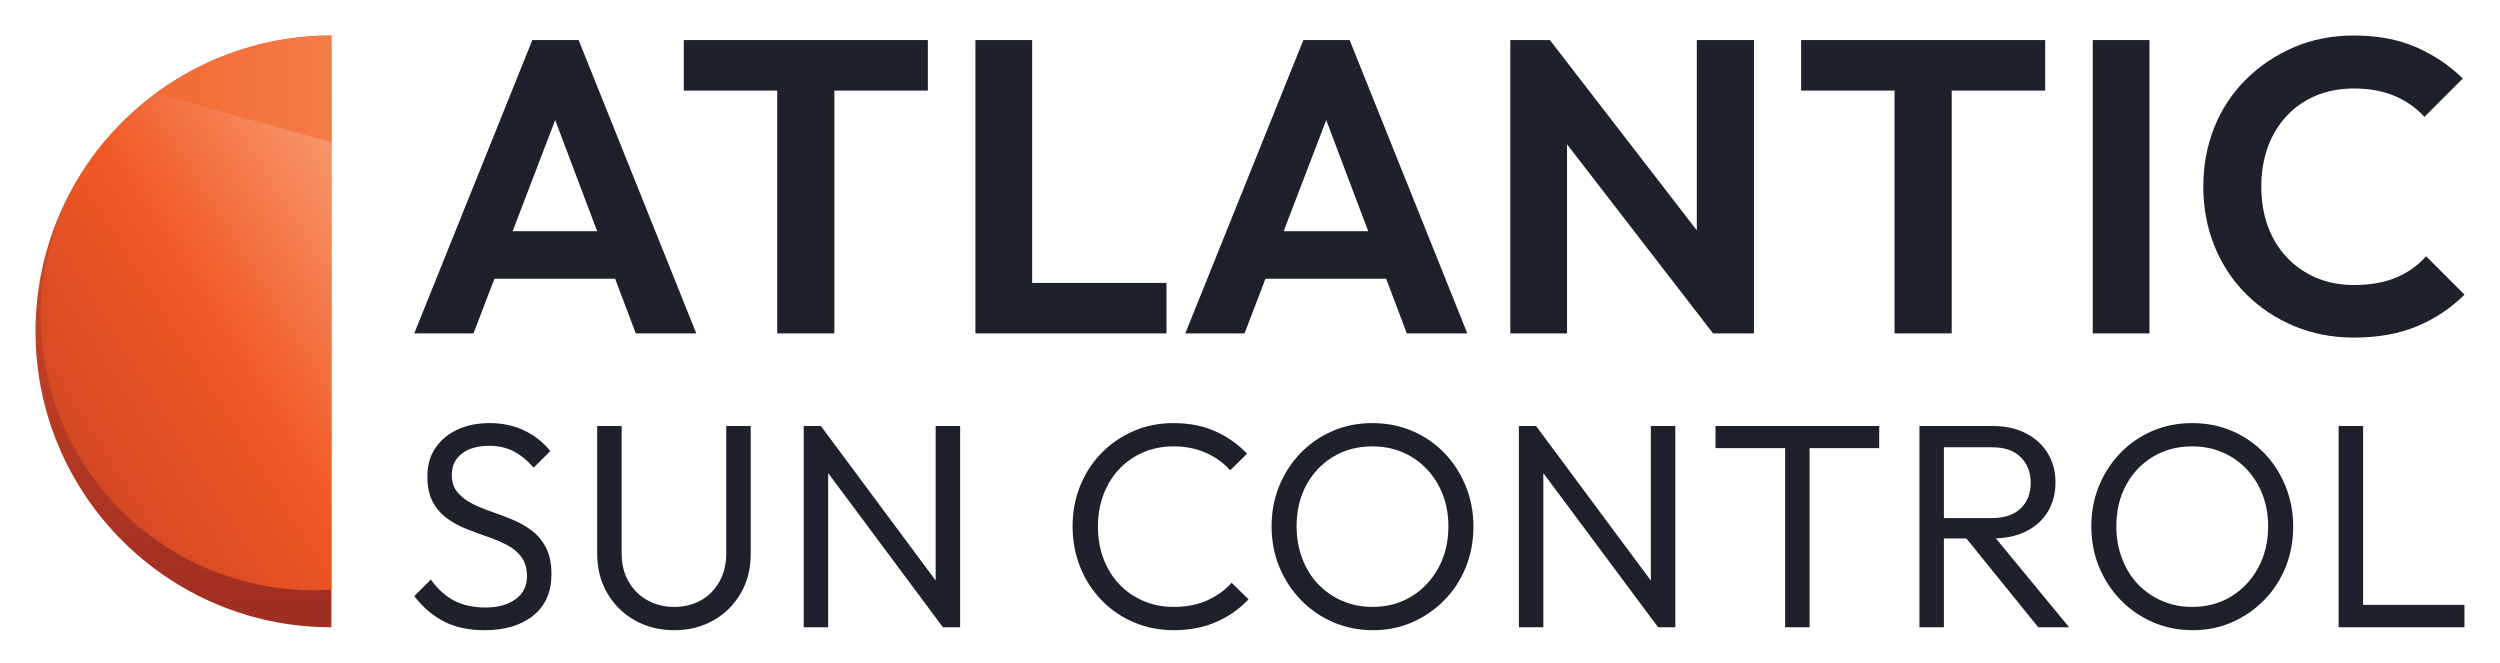
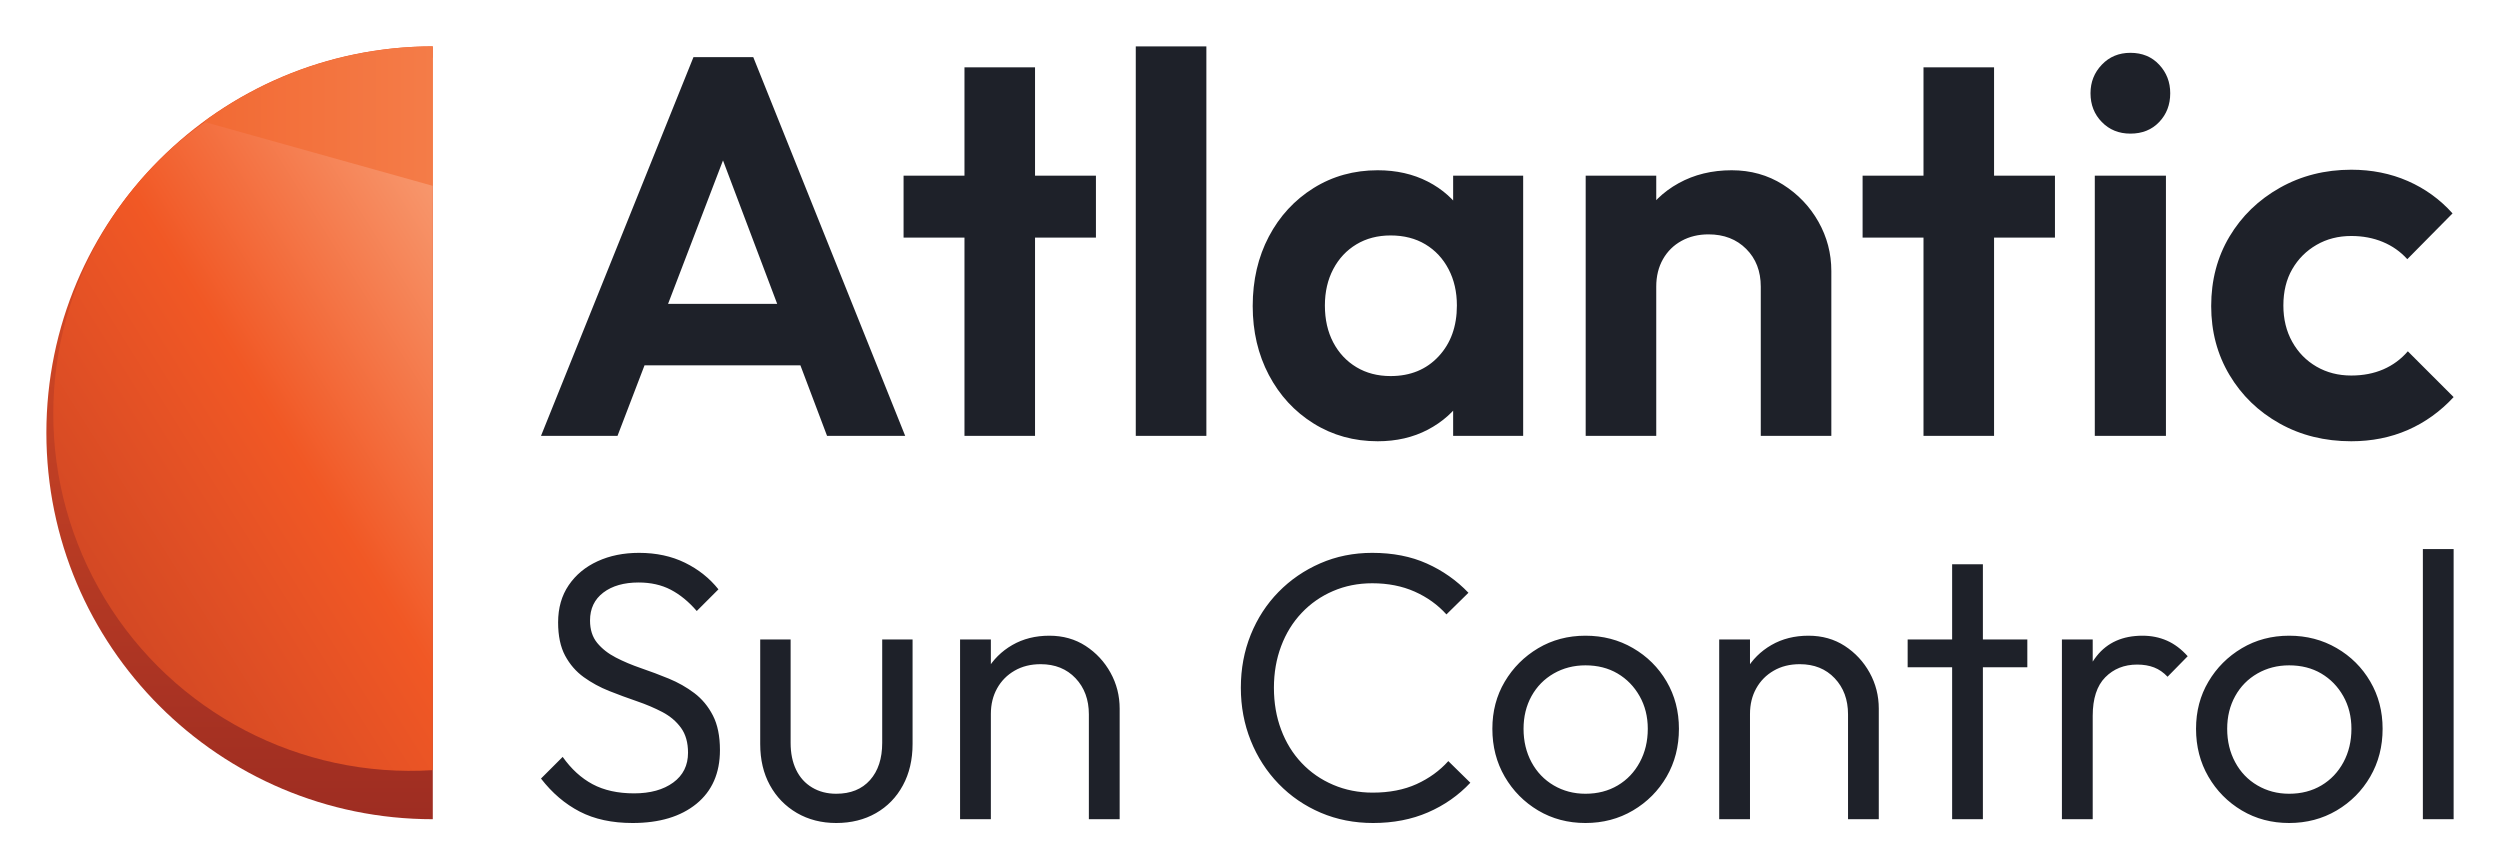
- <svg xmlns="http://www.w3.org/2000/svg" viewBox="-12.0 -12.0 844.90 224.00" width="844.90" height="224.00">
+ <svg xmlns="http://www.w3.org/2000/svg" viewBox="-12.0 -12.0 646.96 224.00" width="646.96" height="224.00">
  <defs>
    <linearGradient id="arim" x1="0" y1="0" x2="0" y2="1">
      <stop offset="0" stop-color="#F05523" />
      <stop offset=".5" stop-color="#C24024" />
      <stop offset="1" stop-color="#9E2D22" />
    </linearGradient>
    <linearGradient id="aface" x1="1" y1="0" x2=".15" y2="1">
      <stop offset="0" stop-color="#F9A77F" />
      <stop offset=".5" stop-color="#F15825" />
      <stop offset="1" stop-color="#C94324" />
    </linearGradient>
    <linearGradient id="acap" x1="0" y1="0" x2="1" y2="0">
      <stop offset="0" stop-color="#F26A34" />
      <stop offset="1" stop-color="#F47C48" />
    </linearGradient>
  </defs>
  <g transform="translate(100.00 100.00) scale(0.2439)">
    <path fill="url(#arim)" d="M0 -410A410 410 0 0 0 0 410Z" />
    <path fill="url(#aface)" d="M0 -397.94A378.7 378.7 0 1 0 0 357.94Z" />
    <path fill="url(#acap)" d="M-243 -330A410 410 0 0 1 0 -410V-262Z" />
  </g>
-   <path fill="#1E2129" transform="translate(125.18 100.68)" d="M2.82 0 42.72 -99.13H58.38L98.14 0H77.69L46.95 -81.36H54L22.84 0ZM23.97 -18.47V-34.55H77.27V-18.47ZM125.49 0V-97.01H144.81V0ZM93.91 -82.06V-99.13H176.4V-82.06ZM192.47 0V-99.13H211.65V0ZM206.57 0V-17.06H257.05V0ZM263.4 0 303.3 -99.13H318.95L358.72 0H338.27L307.53 -81.36H314.58L283.42 0ZM284.55 -18.47V-34.55H337.85V-18.47ZM373.24 0V-99.13H386.63L392.42 -79.95V0ZM441.77 0 382.97 -76.14 386.63 -99.13 445.43 -22.98ZM441.77 0 436.27 -18.61V-99.13H455.59V0ZM503.1 0V-97.01H522.42V0ZM471.52 -82.06V-99.13H554.01V-82.06ZM570.08 0V-99.13H589.26V0ZM658.35 1.41Q647.49 1.41 638.19 -2.47Q628.88 -6.35 621.9 -13.32Q614.92 -20.3 611.18 -29.61Q607.45 -38.92 607.45 -49.63Q607.45 -60.35 611.18 -69.66Q614.92 -78.96 621.9 -85.87Q628.88 -92.78 638.12 -96.73Q647.35 -100.68 658.35 -100.68Q670.19 -100.68 679.22 -96.8Q688.24 -92.92 695.15 -86.15L682.18 -73.18Q678.09 -77.69 672.17 -80.23Q666.25 -82.77 658.35 -82.77Q651.44 -82.77 645.73 -80.44Q640.02 -78.12 635.79 -73.67Q631.56 -69.23 629.3 -63.1Q627.05 -56.97 627.05 -49.63Q627.05 -42.16 629.3 -36.1Q631.56 -30.03 635.79 -25.59Q640.02 -21.15 645.73 -18.75Q651.44 -16.36 658.35 -16.36Q666.67 -16.36 672.66 -18.89Q678.65 -21.43 682.74 -26.09L695.72 -13.11Q688.81 -6.2 679.64 -2.4Q670.48 1.41 658.35 1.41Z" />
-   <path fill="#1E2129" transform="translate(124.55 200.00)" d="M27.17 0.98Q19.2 0.98 13.49 -1.97Q7.78 -4.92 3.45 -10.53L9.06 -16.15Q12.4 -11.42 16.84 -9.06Q21.27 -6.69 27.57 -6.69Q33.87 -6.69 37.71 -9.5Q41.55 -12.31 41.55 -17.23Q41.55 -21.17 39.72 -23.68Q37.9 -26.19 34.9 -27.76Q31.9 -29.34 28.3 -30.57Q24.71 -31.8 21.12 -33.23Q17.52 -34.65 14.52 -36.82Q11.52 -38.99 9.7 -42.38Q7.88 -45.78 7.88 -51Q7.88 -56.61 10.63 -60.65Q13.39 -64.68 18.11 -66.85Q22.84 -69.01 28.85 -69.01Q35.54 -69.01 40.76 -66.45Q45.98 -63.89 49.42 -59.56L43.81 -53.95Q40.66 -57.59 37.07 -59.46Q33.47 -61.33 28.75 -61.33Q23.04 -61.33 19.59 -58.73Q16.15 -56.12 16.15 -51.49Q16.15 -47.95 18.02 -45.68Q19.89 -43.42 22.84 -41.89Q25.79 -40.36 29.39 -39.13Q32.98 -37.9 36.57 -36.43Q40.17 -34.95 43.17 -32.69Q46.17 -30.42 47.99 -26.88Q49.82 -23.33 49.82 -17.92Q49.82 -8.96 43.71 -3.99Q37.61 0.98 27.17 0.98ZM91.36 0.98Q83.88 0.98 77.97 -2.36Q72.07 -5.71 68.67 -11.57Q65.27 -17.43 65.27 -24.81V-68.03H73.54V-25.1Q73.54 -19.49 75.91 -15.41Q78.27 -11.32 82.3 -9.11Q86.34 -6.89 91.26 -6.89Q96.38 -6.89 100.32 -9.11Q104.26 -11.32 106.57 -15.41Q108.89 -19.49 108.89 -25.01V-68.03H117.16V-24.71Q117.16 -17.33 113.81 -11.52Q110.46 -5.71 104.6 -2.36Q98.75 0.98 91.36 0.98ZM135.07 0V-68.03H140.88L143.34 -58.38V0ZM182.13 0 139.7 -57 140.88 -68.03 183.22 -11.03ZM182.13 0 179.67 -9.16V-68.03H187.94V0ZM260.2 0.98Q252.92 0.98 246.67 -1.67Q240.42 -4.33 235.74 -9.16Q231.06 -13.98 228.5 -20.38Q225.94 -26.78 225.94 -34.06Q225.94 -41.45 228.5 -47.8Q231.06 -54.15 235.69 -58.87Q240.32 -63.6 246.52 -66.31Q252.72 -69.01 260.01 -69.01Q267.98 -69.01 274.14 -66.26Q280.29 -63.5 284.92 -58.68L279.21 -53.06Q275.86 -56.81 270.99 -58.97Q266.11 -61.14 260.01 -61.14Q254.49 -61.14 249.82 -59.12Q245.14 -57.1 241.7 -53.46Q238.25 -49.82 236.38 -44.84Q234.51 -39.87 234.51 -34.06Q234.51 -28.16 236.38 -23.19Q238.25 -18.21 241.7 -14.57Q245.14 -10.93 249.87 -8.91Q254.59 -6.89 260.11 -6.89Q266.6 -6.89 271.48 -9.11Q276.35 -11.32 279.7 -15.06L285.41 -9.45Q280.78 -4.53 274.43 -1.77Q268.08 0.98 260.2 0.98ZM327.45 0.98Q320.26 0.98 314.01 -1.72Q307.76 -4.43 303.08 -9.25Q298.4 -14.08 295.79 -20.43Q293.19 -26.78 293.19 -34.16Q293.19 -41.45 295.79 -47.8Q298.4 -54.15 303.03 -58.92Q307.66 -63.7 313.86 -66.36Q320.06 -69.01 327.25 -69.01Q334.54 -69.01 340.74 -66.36Q346.94 -63.7 351.57 -58.92Q356.19 -54.15 358.8 -47.75Q361.41 -41.35 361.41 -34.06Q361.41 -26.68 358.85 -20.33Q356.29 -13.98 351.62 -9.21Q346.94 -4.43 340.79 -1.72Q334.63 0.98 327.45 0.98ZM327.25 -6.89Q334.73 -6.89 340.49 -10.44Q346.25 -13.98 349.6 -20.13Q352.95 -26.29 352.95 -34.16Q352.95 -39.97 351.03 -44.89Q349.11 -49.82 345.66 -53.46Q342.21 -57.1 337.54 -59.12Q332.86 -61.14 327.25 -61.14Q319.77 -61.14 314.01 -57.64Q308.25 -54.15 304.95 -48.09Q301.65 -42.04 301.65 -34.16Q301.65 -28.26 303.57 -23.23Q305.49 -18.21 308.89 -14.62Q312.29 -11.03 317.01 -8.96Q321.74 -6.89 327.25 -6.89ZM376.77 0V-68.03H382.58L385.04 -58.38V0ZM423.83 0 381.4 -57 382.58 -68.03 424.91 -11.03ZM423.83 0 421.37 -9.16V-68.03H429.64V0ZM466.75 0V-66.06H475.02V0ZM443.22 -60.55V-68.03H498.55V-60.55ZM517.55 -30.03V-36.92H536.65Q542.96 -36.92 546.35 -40.17Q549.75 -43.42 549.75 -48.83Q549.75 -54.05 546.4 -57.45Q543.05 -60.84 536.75 -60.84H517.55V-68.03H536.85Q543.35 -68.03 548.12 -65.57Q552.9 -63.11 555.51 -58.82Q558.12 -54.54 558.12 -49.03Q558.12 -43.32 555.51 -39.04Q552.9 -34.75 548.12 -32.39Q543.35 -30.03 536.85 -30.03ZM512.14 0V-68.03H520.41V0ZM552.31 0 527.2 -31.01 535.08 -33.57 562.74 0ZM604.49 0.98Q597.3 0.98 591.05 -1.72Q584.8 -4.43 580.12 -9.25Q575.44 -14.08 572.83 -20.43Q570.23 -26.78 570.23 -34.16Q570.23 -41.45 572.83 -47.8Q575.44 -54.15 580.07 -58.92Q584.7 -63.7 590.9 -66.36Q597.1 -69.01 604.29 -69.01Q611.58 -69.01 617.78 -66.36Q623.98 -63.7 628.61 -58.92Q633.23 -54.15 635.84 -47.75Q638.45 -41.35 638.45 -34.06Q638.45 -26.68 635.89 -20.33Q633.33 -13.98 628.66 -9.21Q623.98 -4.43 617.83 -1.72Q611.67 0.98 604.49 0.98ZM604.29 -6.89Q611.77 -6.89 617.53 -10.44Q623.29 -13.98 626.64 -20.13Q629.99 -26.29 629.99 -34.16Q629.99 -39.97 628.07 -44.89Q626.15 -49.82 622.7 -53.46Q619.25 -57.1 614.58 -59.12Q609.9 -61.14 604.29 -61.14Q596.81 -61.14 591.05 -57.64Q585.29 -54.15 581.99 -48.09Q578.69 -42.04 578.69 -34.16Q578.69 -28.26 580.61 -23.23Q582.53 -18.21 585.93 -14.62Q589.33 -11.03 594.05 -8.96Q598.78 -6.89 604.29 -6.89ZM653.81 0V-68.03H662.08V0ZM659.32 0V-7.58H696.34V0Z" />
+   <path fill="#1E2129" transform="translate(125.21 100.80)" d="M2.79 0 42.25 -98.02H57.72L97.04 0H76.82L46.43 -80.45H53.4L22.59 0ZM23.7 -18.26V-34.16H76.41V-18.26ZM112.38 0V-95.37H130.64V0ZM96.62 -51.31V-67.34H146.4V-51.31ZM156.71 0V-100.8H174.98V0ZM219.32 1.39Q210.11 1.39 202.73 -3.21Q195.34 -7.81 191.15 -15.76Q186.97 -23.7 186.97 -33.6Q186.97 -43.64 191.15 -51.59Q195.34 -59.53 202.73 -64.14Q210.11 -68.74 219.32 -68.74Q226.57 -68.74 232.28 -65.81Q238 -62.88 241.42 -57.65Q244.83 -52.42 245.11 -45.87V-21.61Q244.83 -14.92 241.42 -9.76Q238 -4.6 232.28 -1.6Q226.57 1.39 219.32 1.39ZM222.66 -15.48Q230.33 -15.48 235.07 -20.57Q239.81 -25.65 239.81 -33.74Q239.81 -39.04 237.65 -43.15Q235.49 -47.27 231.66 -49.57Q227.82 -51.87 222.66 -51.87Q217.64 -51.87 213.81 -49.57Q209.98 -47.27 207.81 -43.15Q205.65 -39.04 205.65 -33.74Q205.65 -28.3 207.81 -24.19Q209.98 -20.08 213.81 -17.78Q217.64 -15.48 222.66 -15.48ZM238.84 0V-18.13L241.76 -34.58L238.84 -50.75V-67.34H256.96V0ZM318.45 0V-38.62Q318.45 -44.62 314.68 -48.38Q310.92 -52.15 304.92 -52.15Q301.02 -52.15 297.95 -50.47Q294.89 -48.8 293.14 -45.73Q291.4 -42.66 291.4 -38.62L284.29 -42.25Q284.29 -50.19 287.71 -56.12Q291.12 -62.04 297.19 -65.39Q303.25 -68.74 310.92 -68.74Q318.31 -68.74 324.17 -65.04Q330.02 -61.35 333.37 -55.42Q336.71 -49.5 336.71 -42.66V0ZM273.14 0V-67.34H291.4V0ZM360.56 0V-95.37H378.82V0ZM344.8 -51.31V-67.34H394.58V-51.31ZM404.89 0V-67.34H423.3V0ZM414.1 -78.22Q409.63 -78.22 406.71 -81.22Q403.78 -84.21 403.78 -88.67Q403.78 -93 406.71 -96.06Q409.63 -99.13 414.1 -99.13Q418.7 -99.13 421.55 -96.06Q424.41 -93 424.41 -88.67Q424.41 -84.21 421.55 -81.22Q418.7 -78.22 414.1 -78.22ZM471.26 1.39Q460.94 1.39 452.72 -3.21Q444.49 -7.81 439.75 -15.76Q435.01 -23.7 435.01 -33.6Q435.01 -43.64 439.75 -51.59Q444.49 -59.53 452.79 -64.21Q461.08 -68.88 471.26 -68.88Q479.21 -68.88 485.9 -65.95Q492.59 -63.02 497.47 -57.58L485.76 -45.73Q483.11 -48.66 479.42 -50.19Q475.72 -51.73 471.26 -51.73Q466.24 -51.73 462.27 -49.43Q458.29 -47.13 455.99 -43.15Q453.69 -39.18 453.69 -33.74Q453.69 -28.44 455.99 -24.33Q458.29 -20.22 462.27 -17.92Q466.24 -15.62 471.26 -15.62Q475.86 -15.62 479.56 -17.22Q483.25 -18.82 485.9 -21.89L497.75 -10.04Q492.59 -4.46 485.9 -1.53Q479.21 1.39 471.26 1.39Z" />
+   <path fill="#1E2129" transform="translate(124.56 200.00)" d="M27.14 0.98Q19.17 0.98 13.47 -1.97Q7.77 -4.92 3.44 -10.52L9.05 -16.13Q12.39 -11.41 16.81 -9.05Q21.24 -6.69 27.53 -6.69Q33.82 -6.69 37.66 -9.49Q41.49 -12.29 41.49 -17.21Q41.49 -21.14 39.67 -23.65Q37.85 -26.15 34.86 -27.73Q31.86 -29.3 28.27 -30.53Q24.68 -31.76 21.09 -33.18Q17.5 -34.61 14.5 -36.77Q11.5 -38.94 9.68 -42.33Q7.87 -45.72 7.87 -50.93Q7.87 -56.54 10.62 -60.57Q13.37 -64.6 18.09 -66.76Q22.81 -68.93 28.81 -68.93Q35.49 -68.93 40.71 -66.37Q45.92 -63.81 49.36 -59.49L43.75 -53.88Q40.61 -57.52 37.02 -59.39Q33.43 -61.26 28.71 -61.26Q23.01 -61.26 19.57 -58.65Q16.13 -56.04 16.13 -51.42Q16.13 -47.88 17.99 -45.62Q19.86 -43.36 22.81 -41.84Q25.76 -40.31 29.35 -39.08Q32.94 -37.85 36.53 -36.38Q40.12 -34.9 43.12 -32.64Q46.11 -30.38 47.93 -26.84Q49.75 -23.3 49.75 -17.89Q49.75 -8.95 43.66 -3.98Q37.56 0.98 27.14 0.98ZM79.84 0.98Q74.14 0.98 69.66 -1.62Q65.19 -4.23 62.68 -8.8Q60.17 -13.37 60.17 -19.47V-46.51H68.04V-19.76Q68.04 -15.73 69.47 -12.78Q70.89 -9.83 73.6 -8.21Q76.3 -6.59 79.84 -6.59Q85.44 -6.59 88.59 -10.13Q91.74 -13.67 91.74 -19.76V-46.51H99.6V-19.47Q99.6 -13.37 97.09 -8.75Q94.59 -4.13 90.11 -1.57Q85.64 0.98 79.84 0.98ZM145.22 0V-27.14Q145.22 -32.84 141.78 -36.48Q138.34 -40.12 132.74 -40.12Q128.9 -40.12 126 -38.44Q123.1 -36.77 121.48 -33.87Q119.86 -30.97 119.86 -27.24L116.42 -29.1Q116.42 -34.41 118.82 -38.54Q121.23 -42.67 125.41 -45.08Q129.59 -47.49 135 -47.49Q140.31 -47.49 144.39 -44.84Q148.47 -42.18 150.83 -37.9Q153.19 -33.63 153.19 -28.61V0ZM111.89 0V-46.51H119.86V0ZM218.77 0.98Q211.49 0.98 205.25 -1.67Q199.01 -4.33 194.34 -9.14Q189.67 -13.96 187.11 -20.35Q184.55 -26.74 184.55 -34.02Q184.55 -41.39 187.11 -47.74Q189.67 -54.08 194.29 -58.8Q198.91 -63.52 205.1 -66.22Q211.3 -68.93 218.57 -68.93Q226.54 -68.93 232.68 -66.17Q238.83 -63.42 243.45 -58.6L237.75 -53Q234.4 -56.73 229.54 -58.9Q224.67 -61.06 218.57 -61.06Q213.07 -61.06 208.4 -59.04Q203.73 -57.03 200.29 -53.39Q196.84 -49.75 194.98 -44.79Q193.11 -39.82 193.11 -34.02Q193.11 -28.12 194.98 -23.16Q196.84 -18.19 200.29 -14.55Q203.73 -10.91 208.45 -8.9Q213.17 -6.88 218.67 -6.88Q225.16 -6.88 230.03 -9.09Q234.9 -11.31 238.24 -15.04L243.94 -9.44Q239.32 -4.52 232.98 -1.77Q226.64 0.98 218.77 0.98ZM273.73 0.98Q266.95 0.98 261.49 -2.26Q256.04 -5.51 252.84 -11.01Q249.64 -16.52 249.64 -23.4Q249.64 -30.19 252.84 -35.59Q256.04 -41 261.49 -44.25Q266.95 -47.49 273.73 -47.49Q280.52 -47.49 286.02 -44.29Q291.53 -41.1 294.73 -35.64Q297.92 -30.19 297.92 -23.4Q297.92 -16.52 294.73 -11.01Q291.53 -5.51 286.02 -2.26Q280.52 0.98 273.73 0.98ZM273.73 -6.59Q278.45 -6.59 282.09 -8.75Q285.73 -10.91 287.79 -14.75Q289.86 -18.58 289.86 -23.4Q289.86 -28.12 287.74 -31.86Q285.63 -35.59 282.04 -37.71Q278.45 -39.82 273.73 -39.82Q269.21 -39.82 265.52 -37.71Q261.84 -35.59 259.77 -31.86Q257.71 -28.12 257.71 -23.4Q257.71 -18.58 259.77 -14.75Q261.84 -10.91 265.52 -8.75Q269.21 -6.59 273.73 -6.59ZM341.68 0V-27.14Q341.68 -32.84 338.23 -36.48Q334.79 -40.12 329.19 -40.12Q325.35 -40.12 322.45 -38.44Q319.55 -36.77 317.93 -33.87Q316.31 -30.97 316.31 -27.24L312.87 -29.1Q312.87 -34.41 315.28 -38.54Q317.68 -42.67 321.86 -45.08Q326.04 -47.49 331.45 -47.49Q336.76 -47.49 340.84 -44.84Q344.92 -42.18 347.28 -37.9Q349.64 -33.63 349.64 -28.61V0ZM308.34 0V-46.51H316.31V0ZM368.62 0V-65.98H376.58V0ZM357.11 -39.33V-46.51H388.08V-39.33ZM397.03 0V-46.51H405V0ZM405 -26.74 401.85 -28.12Q401.85 -36.97 406.03 -42.23Q410.21 -47.49 417.88 -47.49Q421.32 -47.49 424.22 -46.21Q427.12 -44.93 429.58 -42.18L424.37 -36.87Q422.79 -38.54 420.88 -39.28Q418.96 -40.02 416.5 -40.02Q411.49 -40.02 408.24 -36.72Q405 -33.43 405 -26.74ZM455.83 0.98Q449.05 0.98 443.59 -2.26Q438.13 -5.51 434.94 -11.01Q431.74 -16.52 431.74 -23.4Q431.74 -30.19 434.94 -35.59Q438.13 -41 443.59 -44.25Q449.05 -47.49 455.83 -47.49Q462.61 -47.49 468.12 -44.29Q473.63 -41.1 476.82 -35.64Q480.02 -30.19 480.02 -23.4Q480.02 -16.52 476.82 -11.01Q473.63 -5.51 468.12 -2.26Q462.61 0.98 455.83 0.98ZM455.83 -6.59Q460.55 -6.59 464.19 -8.75Q467.82 -10.91 469.89 -14.75Q471.95 -18.58 471.95 -23.4Q471.95 -28.12 469.84 -31.86Q467.73 -35.59 464.14 -37.71Q460.55 -39.82 455.83 -39.82Q451.31 -39.82 447.62 -37.71Q443.93 -35.59 441.87 -31.86Q439.8 -28.12 439.8 -23.4Q439.8 -18.58 441.87 -14.75Q443.93 -10.91 447.62 -8.75Q451.31 -6.59 455.83 -6.59ZM490.44 0V-69.91H498.4V0Z" />
</svg>
